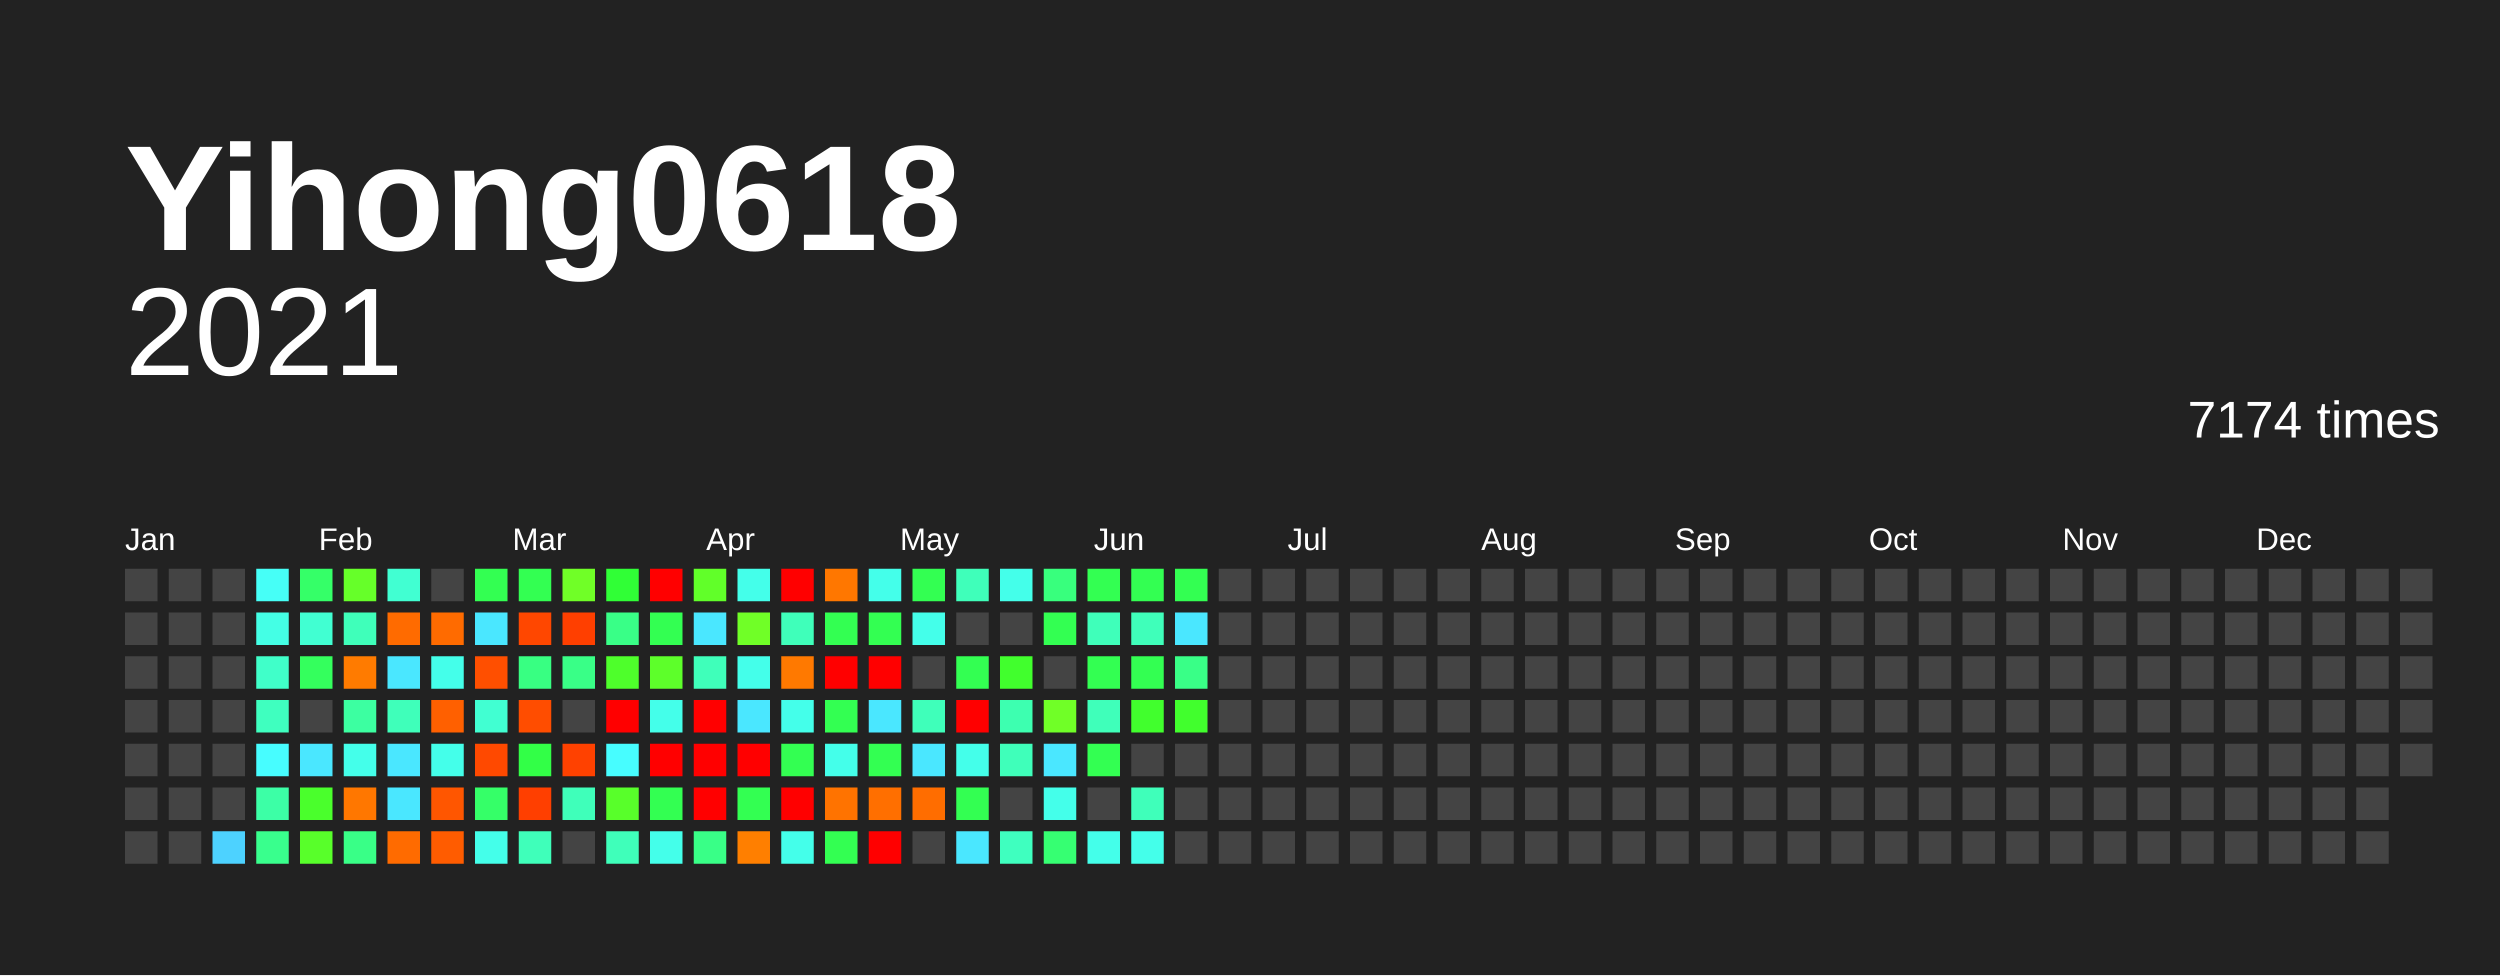
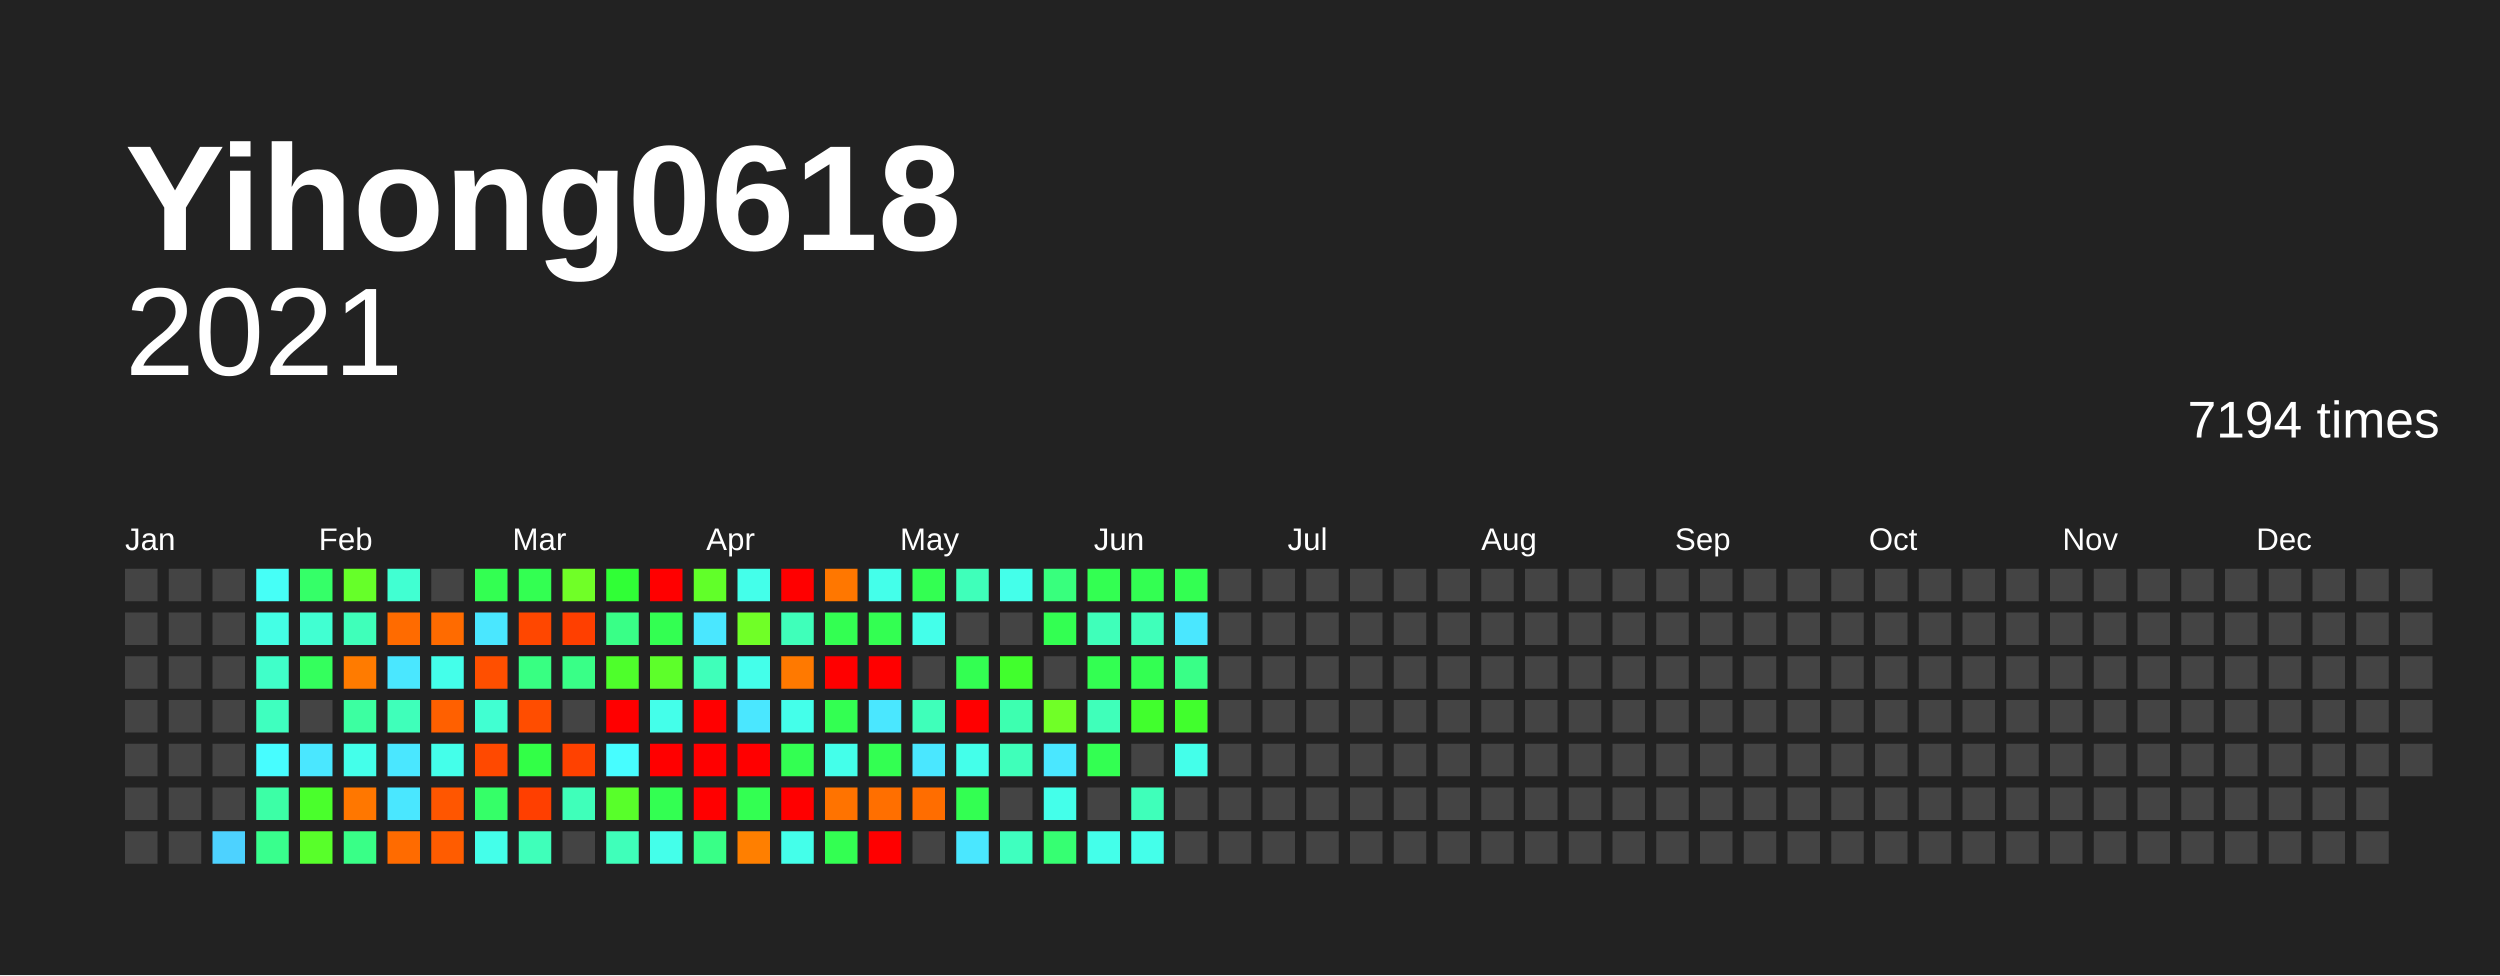
<svg xmlns="http://www.w3.org/2000/svg" baseProfile="full" height="78mm" version="1.1" viewBox="0,0,200,78" width="200mm">
  <defs />
  <rect fill="#222222" height="78" width="200" x="0" y="0" />
  <text fill="#FFFFFF" style="font-size:12px; font-family:Arial; font-weight:bold;" x="10" y="20">Yihong0618</text>
  <text alignment-baseline="hanging" fill="#FFFFFF" style="font-size:10.0px; font-family:Arial;" x="10" y="30">2021</text>
-   <text alignment-baseline="hanging" fill="#FFFFFF" style="font-size:4.125px; font-family:Arial;" x="175" y="35">7174 times</text>
+   <text alignment-baseline="hanging" fill="#FFFFFF" style="font-size:4.125px; font-family:Arial;" x="175" y="35">7194 times</text>
  <text fill="#FFFFFF" style="font-size:2.5px; font-family:Arial" x="10.0" y="44">Jan</text>
  <text fill="#FFFFFF" style="font-size:2.5px; font-family:Arial" x="25.5" y="44">Feb</text>
  <text fill="#FFFFFF" style="font-size:2.5px; font-family:Arial" x="41.0" y="44">Mar</text>
  <text fill="#FFFFFF" style="font-size:2.5px; font-family:Arial" x="56.5" y="44">Apr</text>
  <text fill="#FFFFFF" style="font-size:2.5px; font-family:Arial" x="72.0" y="44">May</text>
  <text fill="#FFFFFF" style="font-size:2.5px; font-family:Arial" x="87.5" y="44">Jun</text>
  <text fill="#FFFFFF" style="font-size:2.5px; font-family:Arial" x="103.0" y="44">Jul</text>
  <text fill="#FFFFFF" style="font-size:2.5px; font-family:Arial" x="118.5" y="44">Aug</text>
  <text fill="#FFFFFF" style="font-size:2.5px; font-family:Arial" x="134.0" y="44">Sep</text>
  <text fill="#FFFFFF" style="font-size:2.5px; font-family:Arial" x="149.5" y="44">Oct</text>
  <text fill="#FFFFFF" style="font-size:2.5px; font-family:Arial" x="165.0" y="44">Nov</text>
  <text fill="#FFFFFF" style="font-size:2.5px; font-family:Arial" x="180.5" y="44">Dec</text>
  <rect fill="#444444" height="2.6" width="2.6" x="10.0" y="45.5" />
  <rect fill="#444444" height="2.6" width="2.6" x="10.0" y="49.0" />
  <rect fill="#444444" height="2.6" width="2.6" x="10.0" y="52.5" />
  <rect fill="#444444" height="2.6" width="2.6" x="10.0" y="56.0" />
  <rect fill="#444444" height="2.6" width="2.6" x="10.0" y="59.5" />
  <rect fill="#444444" height="2.6" width="2.6" x="10.0" y="63.0" />
  <rect fill="#444444" height="2.6" width="2.6" x="10.0" y="66.5" />
  <rect fill="#444444" height="2.6" width="2.6" x="13.5" y="45.5" />
  <rect fill="#444444" height="2.6" width="2.6" x="13.5" y="49.0" />
  <rect fill="#444444" height="2.6" width="2.6" x="13.5" y="52.5" />
  <rect fill="#444444" height="2.6" width="2.6" x="13.5" y="56.0" />
  <rect fill="#444444" height="2.6" width="2.6" x="13.5" y="59.5" />
  <rect fill="#444444" height="2.6" width="2.6" x="13.5" y="63.0" />
  <rect fill="#444444" height="2.6" width="2.6" x="13.5" y="66.5" />
  <rect fill="#444444" height="2.6" width="2.6" x="17.0" y="45.5" />
  <rect fill="#444444" height="2.6" width="2.6" x="17.0" y="49.0" />
  <rect fill="#444444" height="2.6" width="2.6" x="17.0" y="52.5" />
  <rect fill="#444444" height="2.6" width="2.6" x="17.0" y="56.0" />
  <rect fill="#444444" height="2.6" width="2.6" x="17.0" y="59.5" />
  <rect fill="#444444" height="2.6" width="2.6" x="17.0" y="63.0" />
  <rect fill="#4dd2ff" height="2.6" width="2.6" x="17.0" y="66.5" />
  <rect fill="#46fff7" height="2.6" width="2.6" x="20.5" y="45.5" />
  <rect fill="#44ffe5" height="2.6" width="2.6" x="20.5" y="49.0" />
  <rect fill="#40ffc9" height="2.6" width="2.6" x="20.5" y="52.5" />
  <rect fill="#3fffbf" height="2.6" width="2.6" x="20.5" y="56.0" />
  <rect fill="#47fdff" height="2.6" width="2.6" x="20.5" y="59.5" />
  <rect fill="#3cffa6" height="2.6" width="2.6" x="20.5" y="63.0" />
  <rect fill="#39ff8d" height="2.6" width="2.6" x="20.5" y="66.5" />
  <rect fill="#35ff68" height="2.6" width="2.6" x="24.0" y="45.5" />
  <rect fill="#41ffd2" height="2.6" width="2.6" x="24.0" y="49.0" />
  <rect fill="#34ff5d" height="2.6" width="2.6" x="24.0" y="52.5" />
  <rect fill="#444444" height="2.6" width="2.6" x="24.0" y="56.0" />
  <rect fill="#4ae7ff" height="2.6" width="2.6" x="24.0" y="59.5" />
  <rect fill="#4aff2c" height="2.6" width="2.6" x="24.0" y="63.0" />
  <rect fill="#58ff2a" height="2.6" width="2.6" x="24.0" y="66.5" />
  <rect fill="#66ff29" height="2.6" width="2.6" x="27.5" y="45.5" />
  <rect fill="#3fffba" height="2.6" width="2.6" x="27.5" y="49.0" />
  <rect fill="#ff7b00" height="2.6" width="2.6" x="27.5" y="52.5" />
  <rect fill="#3cffa1" height="2.6" width="2.6" x="27.5" y="56.0" />
  <rect fill="#44ffea" height="2.6" width="2.6" x="27.5" y="59.5" />
  <rect fill="#ff7700" height="2.6" width="2.6" x="27.5" y="63.0" />
  <rect fill="#39ff87" height="2.6" width="2.6" x="27.5" y="66.5" />
  <rect fill="#41ffd2" height="2.6" width="2.6" x="31.0" y="45.5" />
  <rect fill="#ff6b00" height="2.6" width="2.6" x="31.0" y="49.0" />
  <rect fill="#4ae7ff" height="2.6" width="2.6" x="31.0" y="52.5" />
  <rect fill="#3fffba" height="2.6" width="2.6" x="31.0" y="56.0" />
  <rect fill="#4ae7ff" height="2.6" width="2.6" x="31.0" y="59.5" />
  <rect fill="#4ae7ff" height="2.6" width="2.6" x="31.0" y="63.0" />
  <rect fill="#ff6b00" height="2.6" width="2.6" x="31.0" y="66.5" />
  <rect fill="#444444" height="2.6" width="2.6" x="34.5" y="45.5" />
  <rect fill="#ff6b00" height="2.6" width="2.6" x="34.5" y="49.0" />
  <rect fill="#44ffea" height="2.6" width="2.6" x="34.5" y="52.5" />
  <rect fill="#ff6000" height="2.6" width="2.6" x="34.5" y="56.0" />
  <rect fill="#44ffea" height="2.6" width="2.6" x="34.5" y="59.5" />
  <rect fill="#ff5600" height="2.6" width="2.6" x="34.5" y="63.0" />
  <rect fill="#ff5c00" height="2.6" width="2.6" x="34.5" y="66.5" />
  <rect fill="#33ff52" height="2.6" width="2.6" x="38.0" y="45.5" />
  <rect fill="#4ae7ff" height="2.6" width="2.6" x="38.0" y="49.0" />
  <rect fill="#ff4f00" height="2.6" width="2.6" x="38.0" y="52.5" />
  <rect fill="#41ffd2" height="2.6" width="2.6" x="38.0" y="56.0" />
  <rect fill="#ff4900" height="2.6" width="2.6" x="38.0" y="59.5" />
  <rect fill="#35ff68" height="2.6" width="2.6" x="38.0" y="63.0" />
  <rect fill="#44ffea" height="2.6" width="2.6" x="38.0" y="66.5" />
  <rect fill="#33ff52" height="2.6" width="2.6" x="41.5" y="45.5" />
  <rect fill="#ff4700" height="2.6" width="2.6" x="41.5" y="49.0" />
  <rect fill="#38ff82" height="2.6" width="2.6" x="41.5" y="52.5" />
  <rect fill="#ff4d00" height="2.6" width="2.6" x="41.5" y="56.0" />
  <rect fill="#32ff47" height="2.6" width="2.6" x="41.5" y="59.5" />
  <rect fill="#ff3f00" height="2.6" width="2.6" x="41.5" y="63.0" />
  <rect fill="#3fffba" height="2.6" width="2.6" x="41.5" y="66.5" />
  <rect fill="#70ff27" height="2.6" width="2.6" x="45.0" y="45.5" />
  <rect fill="#ff3f00" height="2.6" width="2.6" x="45.0" y="49.0" />
  <rect fill="#39ff87" height="2.6" width="2.6" x="45.0" y="52.5" />
  <rect fill="#444444" height="2.6" width="2.6" x="45.0" y="56.0" />
  <rect fill="#ff4100" height="2.6" width="2.6" x="45.0" y="59.5" />
  <rect fill="#3fffba" height="2.6" width="2.6" x="45.0" y="63.0" />
  <rect fill="#444444" height="2.6" width="2.6" x="45.0" y="66.5" />
  <rect fill="#30ff36" height="2.6" width="2.6" x="48.5" y="45.5" />
  <rect fill="#39ff87" height="2.6" width="2.6" x="48.5" y="49.0" />
  <rect fill="#4eff2b" height="2.6" width="2.6" x="48.5" y="52.5" />
  <rect fill="red" height="2.6" width="2.6" x="48.5" y="56.0" />
  <rect fill="#47fdff" height="2.6" width="2.6" x="48.5" y="59.5" />
  <rect fill="#58ff2a" height="2.6" width="2.6" x="48.5" y="63.0" />
  <rect fill="#3fffba" height="2.6" width="2.6" x="48.5" y="66.5" />
  <rect fill="red" height="2.6" width="2.6" x="52.0" y="45.5" />
  <rect fill="#33ff52" height="2.6" width="2.6" x="52.0" y="49.0" />
  <rect fill="#5dff2a" height="2.6" width="2.6" x="52.0" y="52.5" />
  <rect fill="#44ffea" height="2.6" width="2.6" x="52.0" y="56.0" />
  <rect fill="red" height="2.6" width="2.6" x="52.0" y="59.5" />
  <rect fill="#33ff52" height="2.6" width="2.6" x="52.0" y="63.0" />
  <rect fill="#44ffea" height="2.6" width="2.6" x="52.0" y="66.5" />
  <rect fill="#61ff29" height="2.6" width="2.6" x="55.5" y="45.5" />
  <rect fill="#4ae7ff" height="2.6" width="2.6" x="55.5" y="49.0" />
  <rect fill="#3fffba" height="2.6" width="2.6" x="55.5" y="52.5" />
  <rect fill="red" height="2.6" width="2.6" x="55.5" y="56.0" />
  <rect fill="red" height="2.6" width="2.6" x="55.5" y="59.5" />
  <rect fill="red" height="2.6" width="2.6" x="55.5" y="63.0" />
  <rect fill="#39ff87" height="2.6" width="2.6" x="55.5" y="66.5" />
  <rect fill="#44ffea" height="2.6" width="2.6" x="59.0" y="45.5" />
  <rect fill="#70ff27" height="2.6" width="2.6" x="59.0" y="49.0" />
  <rect fill="#44ffea" height="2.6" width="2.6" x="59.0" y="52.5" />
  <rect fill="#4ae7ff" height="2.6" width="2.6" x="59.0" y="56.0" />
  <rect fill="red" height="2.6" width="2.6" x="59.0" y="59.5" />
  <rect fill="#33ff52" height="2.6" width="2.6" x="59.0" y="63.0" />
  <rect fill="#ff7f00" height="2.6" width="2.6" x="59.0" y="66.5" />
  <rect fill="red" height="2.6" width="2.6" x="62.5" y="45.5" />
  <rect fill="#3fffba" height="2.6" width="2.6" x="62.5" y="49.0" />
  <rect fill="#ff7900" height="2.6" width="2.6" x="62.5" y="52.5" />
  <rect fill="#44ffea" height="2.6" width="2.6" x="62.5" y="56.0" />
  <rect fill="#33ff52" height="2.6" width="2.6" x="62.5" y="59.5" />
  <rect fill="red" height="2.6" width="2.6" x="62.5" y="63.0" />
  <rect fill="#44ffea" height="2.6" width="2.6" x="62.5" y="66.5" />
  <rect fill="#ff7700" height="2.6" width="2.6" x="66.0" y="45.5" />
  <rect fill="#33ff52" height="2.6" width="2.6" x="66.0" y="49.0" />
  <rect fill="red" height="2.6" width="2.6" x="66.0" y="52.5" />
  <rect fill="#33ff52" height="2.6" width="2.6" x="66.0" y="56.0" />
  <rect fill="#44ffea" height="2.6" width="2.6" x="66.0" y="59.5" />
  <rect fill="#ff7300" height="2.6" width="2.6" x="66.0" y="63.0" />
  <rect fill="#33ff52" height="2.6" width="2.6" x="66.0" y="66.5" />
  <rect fill="#44ffea" height="2.6" width="2.6" x="69.5" y="45.5" />
  <rect fill="#33ff52" height="2.6" width="2.6" x="69.5" y="49.0" />
  <rect fill="red" height="2.6" width="2.6" x="69.5" y="52.5" />
  <rect fill="#4ae7ff" height="2.6" width="2.6" x="69.5" y="56.0" />
  <rect fill="#33ff52" height="2.6" width="2.6" x="69.5" y="59.5" />
  <rect fill="#ff6f00" height="2.6" width="2.6" x="69.5" y="63.0" />
  <rect fill="red" height="2.6" width="2.6" x="69.5" y="66.5" />
  <rect fill="#33ff52" height="2.6" width="2.6" x="73.0" y="45.5" />
  <rect fill="#44ffea" height="2.6" width="2.6" x="73.0" y="49.0" />
  <rect fill="#444444" height="2.6" width="2.6" x="73.0" y="52.5" />
  <rect fill="#3fffba" height="2.6" width="2.6" x="73.0" y="56.0" />
  <rect fill="#4ae7ff" height="2.6" width="2.6" x="73.0" y="59.5" />
  <rect fill="#ff6d00" height="2.6" width="2.6" x="73.0" y="63.0" />
  <rect fill="#444444" height="2.6" width="2.6" x="73.0" y="66.5" />
  <rect fill="#3fffba" height="2.6" width="2.6" x="76.5" y="45.5" />
  <rect fill="#444444" height="2.6" width="2.6" x="76.5" y="49.0" />
  <rect fill="#33ff52" height="2.6" width="2.6" x="76.5" y="52.5" />
  <rect fill="red" height="2.6" width="2.6" x="76.5" y="56.0" />
  <rect fill="#44ffea" height="2.6" width="2.6" x="76.5" y="59.5" />
  <rect fill="#33ff52" height="2.6" width="2.6" x="76.5" y="63.0" />
  <rect fill="#4ae7ff" height="2.6" width="2.6" x="76.5" y="66.5" />
  <rect fill="#44ffea" height="2.6" width="2.6" x="80.0" y="45.5" />
  <rect fill="#444444" height="2.6" width="2.6" x="80.0" y="49.0" />
  <rect fill="#41ff2d" height="2.6" width="2.6" x="80.0" y="52.5" />
  <rect fill="#3dffb0" height="2.6" width="2.6" x="80.0" y="56.0" />
  <rect fill="#3fffba" height="2.6" width="2.6" x="80.0" y="59.5" />
  <rect fill="#444444" height="2.6" width="2.6" x="80.0" y="63.0" />
  <rect fill="#3fffbf" height="2.6" width="2.6" x="80.0" y="66.5" />
  <rect fill="#38ff7d" height="2.6" width="2.6" x="83.5" y="45.5" />
  <rect fill="#33ff52" height="2.6" width="2.6" x="83.5" y="49.0" />
  <rect fill="#444444" height="2.6" width="2.6" x="83.5" y="52.5" />
  <rect fill="#70ff27" height="2.6" width="2.6" x="83.5" y="56.0" />
  <rect fill="#4ae7ff" height="2.6" width="2.6" x="83.5" y="59.5" />
  <rect fill="#44ffea" height="2.6" width="2.6" x="83.5" y="63.0" />
  <rect fill="#36ff72" height="2.6" width="2.6" x="83.5" y="66.5" />
  <rect fill="#33ff52" height="2.6" width="2.6" x="87.0" y="45.5" />
  <rect fill="#3fffba" height="2.6" width="2.6" x="87.0" y="49.0" />
  <rect fill="#33ff52" height="2.6" width="2.6" x="87.0" y="52.5" />
  <rect fill="#3fffba" height="2.6" width="2.6" x="87.0" y="56.0" />
  <rect fill="#33ff52" height="2.6" width="2.6" x="87.0" y="59.5" />
  <rect fill="#444444" height="2.6" width="2.6" x="87.0" y="63.0" />
  <rect fill="#44ffea" height="2.6" width="2.6" x="87.0" y="66.5" />
  <rect fill="#33ff52" height="2.6" width="2.6" x="90.5" y="45.5" />
  <rect fill="#3fffba" height="2.6" width="2.6" x="90.5" y="49.0" />
  <rect fill="#33ff52" height="2.6" width="2.6" x="90.5" y="52.5" />
  <rect fill="#41ff2d" height="2.6" width="2.6" x="90.5" y="56.0" />
  <rect fill="#444444" height="2.6" width="2.6" x="90.5" y="59.5" />
  <rect fill="#3fffba" height="2.6" width="2.6" x="90.5" y="63.0" />
  <rect fill="#44ffea" height="2.6" width="2.6" x="90.5" y="66.5" />
  <rect fill="#33ff52" height="2.6" width="2.6" x="94.0" y="45.5" />
  <rect fill="#4ae7ff" height="2.6" width="2.6" x="94.0" y="49.0" />
  <rect fill="#39ff87" height="2.6" width="2.6" x="94.0" y="52.5" />
  <rect fill="#41ff2d" height="2.6" width="2.6" x="94.0" y="56.0" />
-   <rect fill="#444444" height="2.6" width="2.6" x="94.0" y="59.5" />
+   <rect fill="#44ffea" height="2.6" width="2.6" x="94.0" y="59.5" />
  <rect fill="#444444" height="2.6" width="2.6" x="94.0" y="63.0" />
  <rect fill="#444444" height="2.6" width="2.6" x="94.0" y="66.5" />
  <rect fill="#444444" height="2.6" width="2.6" x="97.5" y="45.5" />
  <rect fill="#444444" height="2.6" width="2.6" x="97.5" y="49.0" />
  <rect fill="#444444" height="2.6" width="2.6" x="97.5" y="52.5" />
  <rect fill="#444444" height="2.6" width="2.6" x="97.5" y="56.0" />
  <rect fill="#444444" height="2.6" width="2.6" x="97.5" y="59.5" />
  <rect fill="#444444" height="2.6" width="2.6" x="97.5" y="63.0" />
  <rect fill="#444444" height="2.6" width="2.6" x="97.5" y="66.5" />
  <rect fill="#444444" height="2.6" width="2.6" x="101.0" y="45.5" />
  <rect fill="#444444" height="2.6" width="2.6" x="101.0" y="49.0" />
  <rect fill="#444444" height="2.6" width="2.6" x="101.0" y="52.5" />
  <rect fill="#444444" height="2.6" width="2.6" x="101.0" y="56.0" />
  <rect fill="#444444" height="2.6" width="2.6" x="101.0" y="59.5" />
  <rect fill="#444444" height="2.6" width="2.6" x="101.0" y="63.0" />
  <rect fill="#444444" height="2.6" width="2.6" x="101.0" y="66.5" />
  <rect fill="#444444" height="2.6" width="2.6" x="104.5" y="45.5" />
  <rect fill="#444444" height="2.6" width="2.6" x="104.5" y="49.0" />
  <rect fill="#444444" height="2.6" width="2.6" x="104.5" y="52.5" />
  <rect fill="#444444" height="2.6" width="2.6" x="104.5" y="56.0" />
  <rect fill="#444444" height="2.6" width="2.6" x="104.5" y="59.5" />
  <rect fill="#444444" height="2.6" width="2.6" x="104.5" y="63.0" />
  <rect fill="#444444" height="2.6" width="2.6" x="104.5" y="66.5" />
  <rect fill="#444444" height="2.6" width="2.6" x="108.0" y="45.5" />
  <rect fill="#444444" height="2.6" width="2.6" x="108.0" y="49.0" />
  <rect fill="#444444" height="2.6" width="2.6" x="108.0" y="52.5" />
  <rect fill="#444444" height="2.6" width="2.6" x="108.0" y="56.0" />
  <rect fill="#444444" height="2.6" width="2.6" x="108.0" y="59.5" />
  <rect fill="#444444" height="2.6" width="2.6" x="108.0" y="63.0" />
  <rect fill="#444444" height="2.6" width="2.6" x="108.0" y="66.5" />
  <rect fill="#444444" height="2.6" width="2.6" x="111.5" y="45.5" />
  <rect fill="#444444" height="2.6" width="2.6" x="111.5" y="49.0" />
  <rect fill="#444444" height="2.6" width="2.6" x="111.5" y="52.5" />
  <rect fill="#444444" height="2.6" width="2.6" x="111.5" y="56.0" />
  <rect fill="#444444" height="2.6" width="2.6" x="111.5" y="59.5" />
  <rect fill="#444444" height="2.6" width="2.6" x="111.5" y="63.0" />
  <rect fill="#444444" height="2.6" width="2.6" x="111.5" y="66.5" />
  <rect fill="#444444" height="2.6" width="2.6" x="115.0" y="45.5" />
  <rect fill="#444444" height="2.6" width="2.6" x="115.0" y="49.0" />
  <rect fill="#444444" height="2.6" width="2.6" x="115.0" y="52.5" />
  <rect fill="#444444" height="2.6" width="2.6" x="115.0" y="56.0" />
  <rect fill="#444444" height="2.6" width="2.6" x="115.0" y="59.5" />
  <rect fill="#444444" height="2.6" width="2.6" x="115.0" y="63.0" />
  <rect fill="#444444" height="2.6" width="2.6" x="115.0" y="66.5" />
  <rect fill="#444444" height="2.6" width="2.6" x="118.5" y="45.5" />
  <rect fill="#444444" height="2.6" width="2.6" x="118.5" y="49.0" />
  <rect fill="#444444" height="2.6" width="2.6" x="118.5" y="52.5" />
  <rect fill="#444444" height="2.6" width="2.6" x="118.5" y="56.0" />
  <rect fill="#444444" height="2.6" width="2.6" x="118.5" y="59.5" />
  <rect fill="#444444" height="2.6" width="2.6" x="118.5" y="63.0" />
  <rect fill="#444444" height="2.6" width="2.6" x="118.5" y="66.5" />
  <rect fill="#444444" height="2.6" width="2.6" x="122.0" y="45.5" />
  <rect fill="#444444" height="2.6" width="2.6" x="122.0" y="49.0" />
  <rect fill="#444444" height="2.6" width="2.6" x="122.0" y="52.5" />
  <rect fill="#444444" height="2.6" width="2.6" x="122.0" y="56.0" />
  <rect fill="#444444" height="2.6" width="2.6" x="122.0" y="59.5" />
  <rect fill="#444444" height="2.6" width="2.6" x="122.0" y="63.0" />
  <rect fill="#444444" height="2.6" width="2.6" x="122.0" y="66.5" />
  <rect fill="#444444" height="2.6" width="2.6" x="125.5" y="45.5" />
  <rect fill="#444444" height="2.6" width="2.6" x="125.5" y="49.0" />
  <rect fill="#444444" height="2.6" width="2.6" x="125.5" y="52.5" />
  <rect fill="#444444" height="2.6" width="2.6" x="125.5" y="56.0" />
  <rect fill="#444444" height="2.6" width="2.6" x="125.5" y="59.5" />
  <rect fill="#444444" height="2.6" width="2.6" x="125.5" y="63.0" />
  <rect fill="#444444" height="2.6" width="2.6" x="125.5" y="66.5" />
  <rect fill="#444444" height="2.6" width="2.6" x="129.0" y="45.5" />
  <rect fill="#444444" height="2.6" width="2.6" x="129.0" y="49.0" />
  <rect fill="#444444" height="2.6" width="2.6" x="129.0" y="52.5" />
  <rect fill="#444444" height="2.6" width="2.6" x="129.0" y="56.0" />
  <rect fill="#444444" height="2.6" width="2.6" x="129.0" y="59.5" />
  <rect fill="#444444" height="2.6" width="2.6" x="129.0" y="63.0" />
  <rect fill="#444444" height="2.6" width="2.6" x="129.0" y="66.5" />
  <rect fill="#444444" height="2.6" width="2.6" x="132.5" y="45.5" />
  <rect fill="#444444" height="2.6" width="2.6" x="132.5" y="49.0" />
  <rect fill="#444444" height="2.6" width="2.6" x="132.5" y="52.5" />
  <rect fill="#444444" height="2.6" width="2.6" x="132.5" y="56.0" />
  <rect fill="#444444" height="2.6" width="2.6" x="132.5" y="59.5" />
  <rect fill="#444444" height="2.6" width="2.6" x="132.5" y="63.0" />
  <rect fill="#444444" height="2.6" width="2.6" x="132.5" y="66.5" />
  <rect fill="#444444" height="2.6" width="2.6" x="136.0" y="45.5" />
  <rect fill="#444444" height="2.6" width="2.6" x="136.0" y="49.0" />
  <rect fill="#444444" height="2.6" width="2.6" x="136.0" y="52.5" />
  <rect fill="#444444" height="2.6" width="2.6" x="136.0" y="56.0" />
  <rect fill="#444444" height="2.6" width="2.6" x="136.0" y="59.5" />
  <rect fill="#444444" height="2.6" width="2.6" x="136.0" y="63.0" />
  <rect fill="#444444" height="2.6" width="2.6" x="136.0" y="66.5" />
  <rect fill="#444444" height="2.6" width="2.6" x="139.5" y="45.5" />
  <rect fill="#444444" height="2.6" width="2.6" x="139.5" y="49.0" />
  <rect fill="#444444" height="2.6" width="2.6" x="139.5" y="52.5" />
  <rect fill="#444444" height="2.6" width="2.6" x="139.5" y="56.0" />
  <rect fill="#444444" height="2.6" width="2.6" x="139.5" y="59.5" />
  <rect fill="#444444" height="2.6" width="2.6" x="139.5" y="63.0" />
  <rect fill="#444444" height="2.6" width="2.6" x="139.5" y="66.5" />
  <rect fill="#444444" height="2.6" width="2.6" x="143.0" y="45.5" />
  <rect fill="#444444" height="2.6" width="2.6" x="143.0" y="49.0" />
  <rect fill="#444444" height="2.6" width="2.6" x="143.0" y="52.5" />
  <rect fill="#444444" height="2.6" width="2.6" x="143.0" y="56.0" />
  <rect fill="#444444" height="2.6" width="2.6" x="143.0" y="59.5" />
  <rect fill="#444444" height="2.6" width="2.6" x="143.0" y="63.0" />
  <rect fill="#444444" height="2.6" width="2.6" x="143.0" y="66.5" />
  <rect fill="#444444" height="2.6" width="2.6" x="146.5" y="45.5" />
  <rect fill="#444444" height="2.6" width="2.6" x="146.5" y="49.0" />
  <rect fill="#444444" height="2.6" width="2.6" x="146.5" y="52.5" />
  <rect fill="#444444" height="2.6" width="2.6" x="146.5" y="56.0" />
  <rect fill="#444444" height="2.6" width="2.6" x="146.5" y="59.5" />
  <rect fill="#444444" height="2.6" width="2.6" x="146.5" y="63.0" />
  <rect fill="#444444" height="2.6" width="2.6" x="146.5" y="66.5" />
  <rect fill="#444444" height="2.6" width="2.6" x="150.0" y="45.5" />
  <rect fill="#444444" height="2.6" width="2.6" x="150.0" y="49.0" />
  <rect fill="#444444" height="2.6" width="2.6" x="150.0" y="52.5" />
  <rect fill="#444444" height="2.6" width="2.6" x="150.0" y="56.0" />
  <rect fill="#444444" height="2.6" width="2.6" x="150.0" y="59.5" />
  <rect fill="#444444" height="2.6" width="2.6" x="150.0" y="63.0" />
  <rect fill="#444444" height="2.6" width="2.6" x="150.0" y="66.5" />
  <rect fill="#444444" height="2.6" width="2.6" x="153.5" y="45.5" />
  <rect fill="#444444" height="2.6" width="2.6" x="153.5" y="49.0" />
  <rect fill="#444444" height="2.6" width="2.6" x="153.5" y="52.5" />
  <rect fill="#444444" height="2.6" width="2.6" x="153.5" y="56.0" />
  <rect fill="#444444" height="2.6" width="2.6" x="153.5" y="59.5" />
  <rect fill="#444444" height="2.6" width="2.6" x="153.5" y="63.0" />
  <rect fill="#444444" height="2.6" width="2.6" x="153.5" y="66.5" />
  <rect fill="#444444" height="2.6" width="2.6" x="157.0" y="45.5" />
  <rect fill="#444444" height="2.6" width="2.6" x="157.0" y="49.0" />
  <rect fill="#444444" height="2.6" width="2.6" x="157.0" y="52.5" />
  <rect fill="#444444" height="2.6" width="2.6" x="157.0" y="56.0" />
  <rect fill="#444444" height="2.6" width="2.6" x="157.0" y="59.5" />
  <rect fill="#444444" height="2.6" width="2.6" x="157.0" y="63.0" />
  <rect fill="#444444" height="2.6" width="2.6" x="157.0" y="66.5" />
  <rect fill="#444444" height="2.6" width="2.6" x="160.5" y="45.5" />
  <rect fill="#444444" height="2.6" width="2.6" x="160.5" y="49.0" />
  <rect fill="#444444" height="2.6" width="2.6" x="160.5" y="52.5" />
  <rect fill="#444444" height="2.6" width="2.6" x="160.5" y="56.0" />
  <rect fill="#444444" height="2.6" width="2.6" x="160.5" y="59.5" />
  <rect fill="#444444" height="2.6" width="2.6" x="160.5" y="63.0" />
  <rect fill="#444444" height="2.6" width="2.6" x="160.5" y="66.5" />
  <rect fill="#444444" height="2.6" width="2.6" x="164.0" y="45.5" />
  <rect fill="#444444" height="2.6" width="2.6" x="164.0" y="49.0" />
  <rect fill="#444444" height="2.6" width="2.6" x="164.0" y="52.5" />
  <rect fill="#444444" height="2.6" width="2.6" x="164.0" y="56.0" />
  <rect fill="#444444" height="2.6" width="2.6" x="164.0" y="59.5" />
  <rect fill="#444444" height="2.6" width="2.6" x="164.0" y="63.0" />
  <rect fill="#444444" height="2.6" width="2.6" x="164.0" y="66.5" />
  <rect fill="#444444" height="2.6" width="2.6" x="167.5" y="45.5" />
  <rect fill="#444444" height="2.6" width="2.6" x="167.5" y="49.0" />
  <rect fill="#444444" height="2.6" width="2.6" x="167.5" y="52.5" />
  <rect fill="#444444" height="2.6" width="2.6" x="167.5" y="56.0" />
  <rect fill="#444444" height="2.6" width="2.6" x="167.5" y="59.5" />
  <rect fill="#444444" height="2.6" width="2.6" x="167.5" y="63.0" />
  <rect fill="#444444" height="2.6" width="2.6" x="167.5" y="66.5" />
  <rect fill="#444444" height="2.6" width="2.6" x="171.0" y="45.5" />
  <rect fill="#444444" height="2.6" width="2.6" x="171.0" y="49.0" />
  <rect fill="#444444" height="2.6" width="2.6" x="171.0" y="52.5" />
  <rect fill="#444444" height="2.6" width="2.6" x="171.0" y="56.0" />
  <rect fill="#444444" height="2.6" width="2.6" x="171.0" y="59.5" />
  <rect fill="#444444" height="2.6" width="2.6" x="171.0" y="63.0" />
  <rect fill="#444444" height="2.6" width="2.6" x="171.0" y="66.5" />
  <rect fill="#444444" height="2.6" width="2.6" x="174.5" y="45.5" />
  <rect fill="#444444" height="2.6" width="2.6" x="174.5" y="49.0" />
  <rect fill="#444444" height="2.6" width="2.6" x="174.5" y="52.5" />
  <rect fill="#444444" height="2.6" width="2.6" x="174.5" y="56.0" />
  <rect fill="#444444" height="2.6" width="2.6" x="174.5" y="59.5" />
  <rect fill="#444444" height="2.6" width="2.6" x="174.5" y="63.0" />
  <rect fill="#444444" height="2.6" width="2.6" x="174.5" y="66.5" />
  <rect fill="#444444" height="2.6" width="2.6" x="178.0" y="45.5" />
  <rect fill="#444444" height="2.6" width="2.6" x="178.0" y="49.0" />
  <rect fill="#444444" height="2.6" width="2.6" x="178.0" y="52.5" />
  <rect fill="#444444" height="2.6" width="2.6" x="178.0" y="56.0" />
  <rect fill="#444444" height="2.6" width="2.6" x="178.0" y="59.5" />
  <rect fill="#444444" height="2.6" width="2.6" x="178.0" y="63.0" />
  <rect fill="#444444" height="2.6" width="2.6" x="178.0" y="66.5" />
  <rect fill="#444444" height="2.6" width="2.6" x="181.5" y="45.5" />
  <rect fill="#444444" height="2.6" width="2.6" x="181.5" y="49.0" />
  <rect fill="#444444" height="2.6" width="2.6" x="181.5" y="52.5" />
  <rect fill="#444444" height="2.6" width="2.6" x="181.5" y="56.0" />
  <rect fill="#444444" height="2.6" width="2.6" x="181.5" y="59.5" />
  <rect fill="#444444" height="2.6" width="2.6" x="181.5" y="63.0" />
  <rect fill="#444444" height="2.6" width="2.6" x="181.5" y="66.5" />
  <rect fill="#444444" height="2.6" width="2.6" x="185.0" y="45.5" />
  <rect fill="#444444" height="2.6" width="2.6" x="185.0" y="49.0" />
  <rect fill="#444444" height="2.6" width="2.6" x="185.0" y="52.5" />
  <rect fill="#444444" height="2.6" width="2.6" x="185.0" y="56.0" />
  <rect fill="#444444" height="2.6" width="2.6" x="185.0" y="59.5" />
  <rect fill="#444444" height="2.6" width="2.6" x="185.0" y="63.0" />
  <rect fill="#444444" height="2.6" width="2.6" x="185.0" y="66.5" />
  <rect fill="#444444" height="2.6" width="2.6" x="188.5" y="45.5" />
  <rect fill="#444444" height="2.6" width="2.6" x="188.5" y="49.0" />
  <rect fill="#444444" height="2.6" width="2.6" x="188.5" y="52.5" />
  <rect fill="#444444" height="2.6" width="2.6" x="188.5" y="56.0" />
  <rect fill="#444444" height="2.6" width="2.6" x="188.5" y="59.5" />
  <rect fill="#444444" height="2.6" width="2.6" x="188.5" y="63.0" />
  <rect fill="#444444" height="2.6" width="2.6" x="188.5" y="66.5" />
  <rect fill="#444444" height="2.6" width="2.6" x="192.0" y="45.5" />
  <rect fill="#444444" height="2.6" width="2.6" x="192.0" y="49.0" />
  <rect fill="#444444" height="2.6" width="2.6" x="192.0" y="52.5" />
  <rect fill="#444444" height="2.6" width="2.6" x="192.0" y="56.0" />
  <rect fill="#444444" height="2.6" width="2.6" x="192.0" y="59.5" />
</svg>
